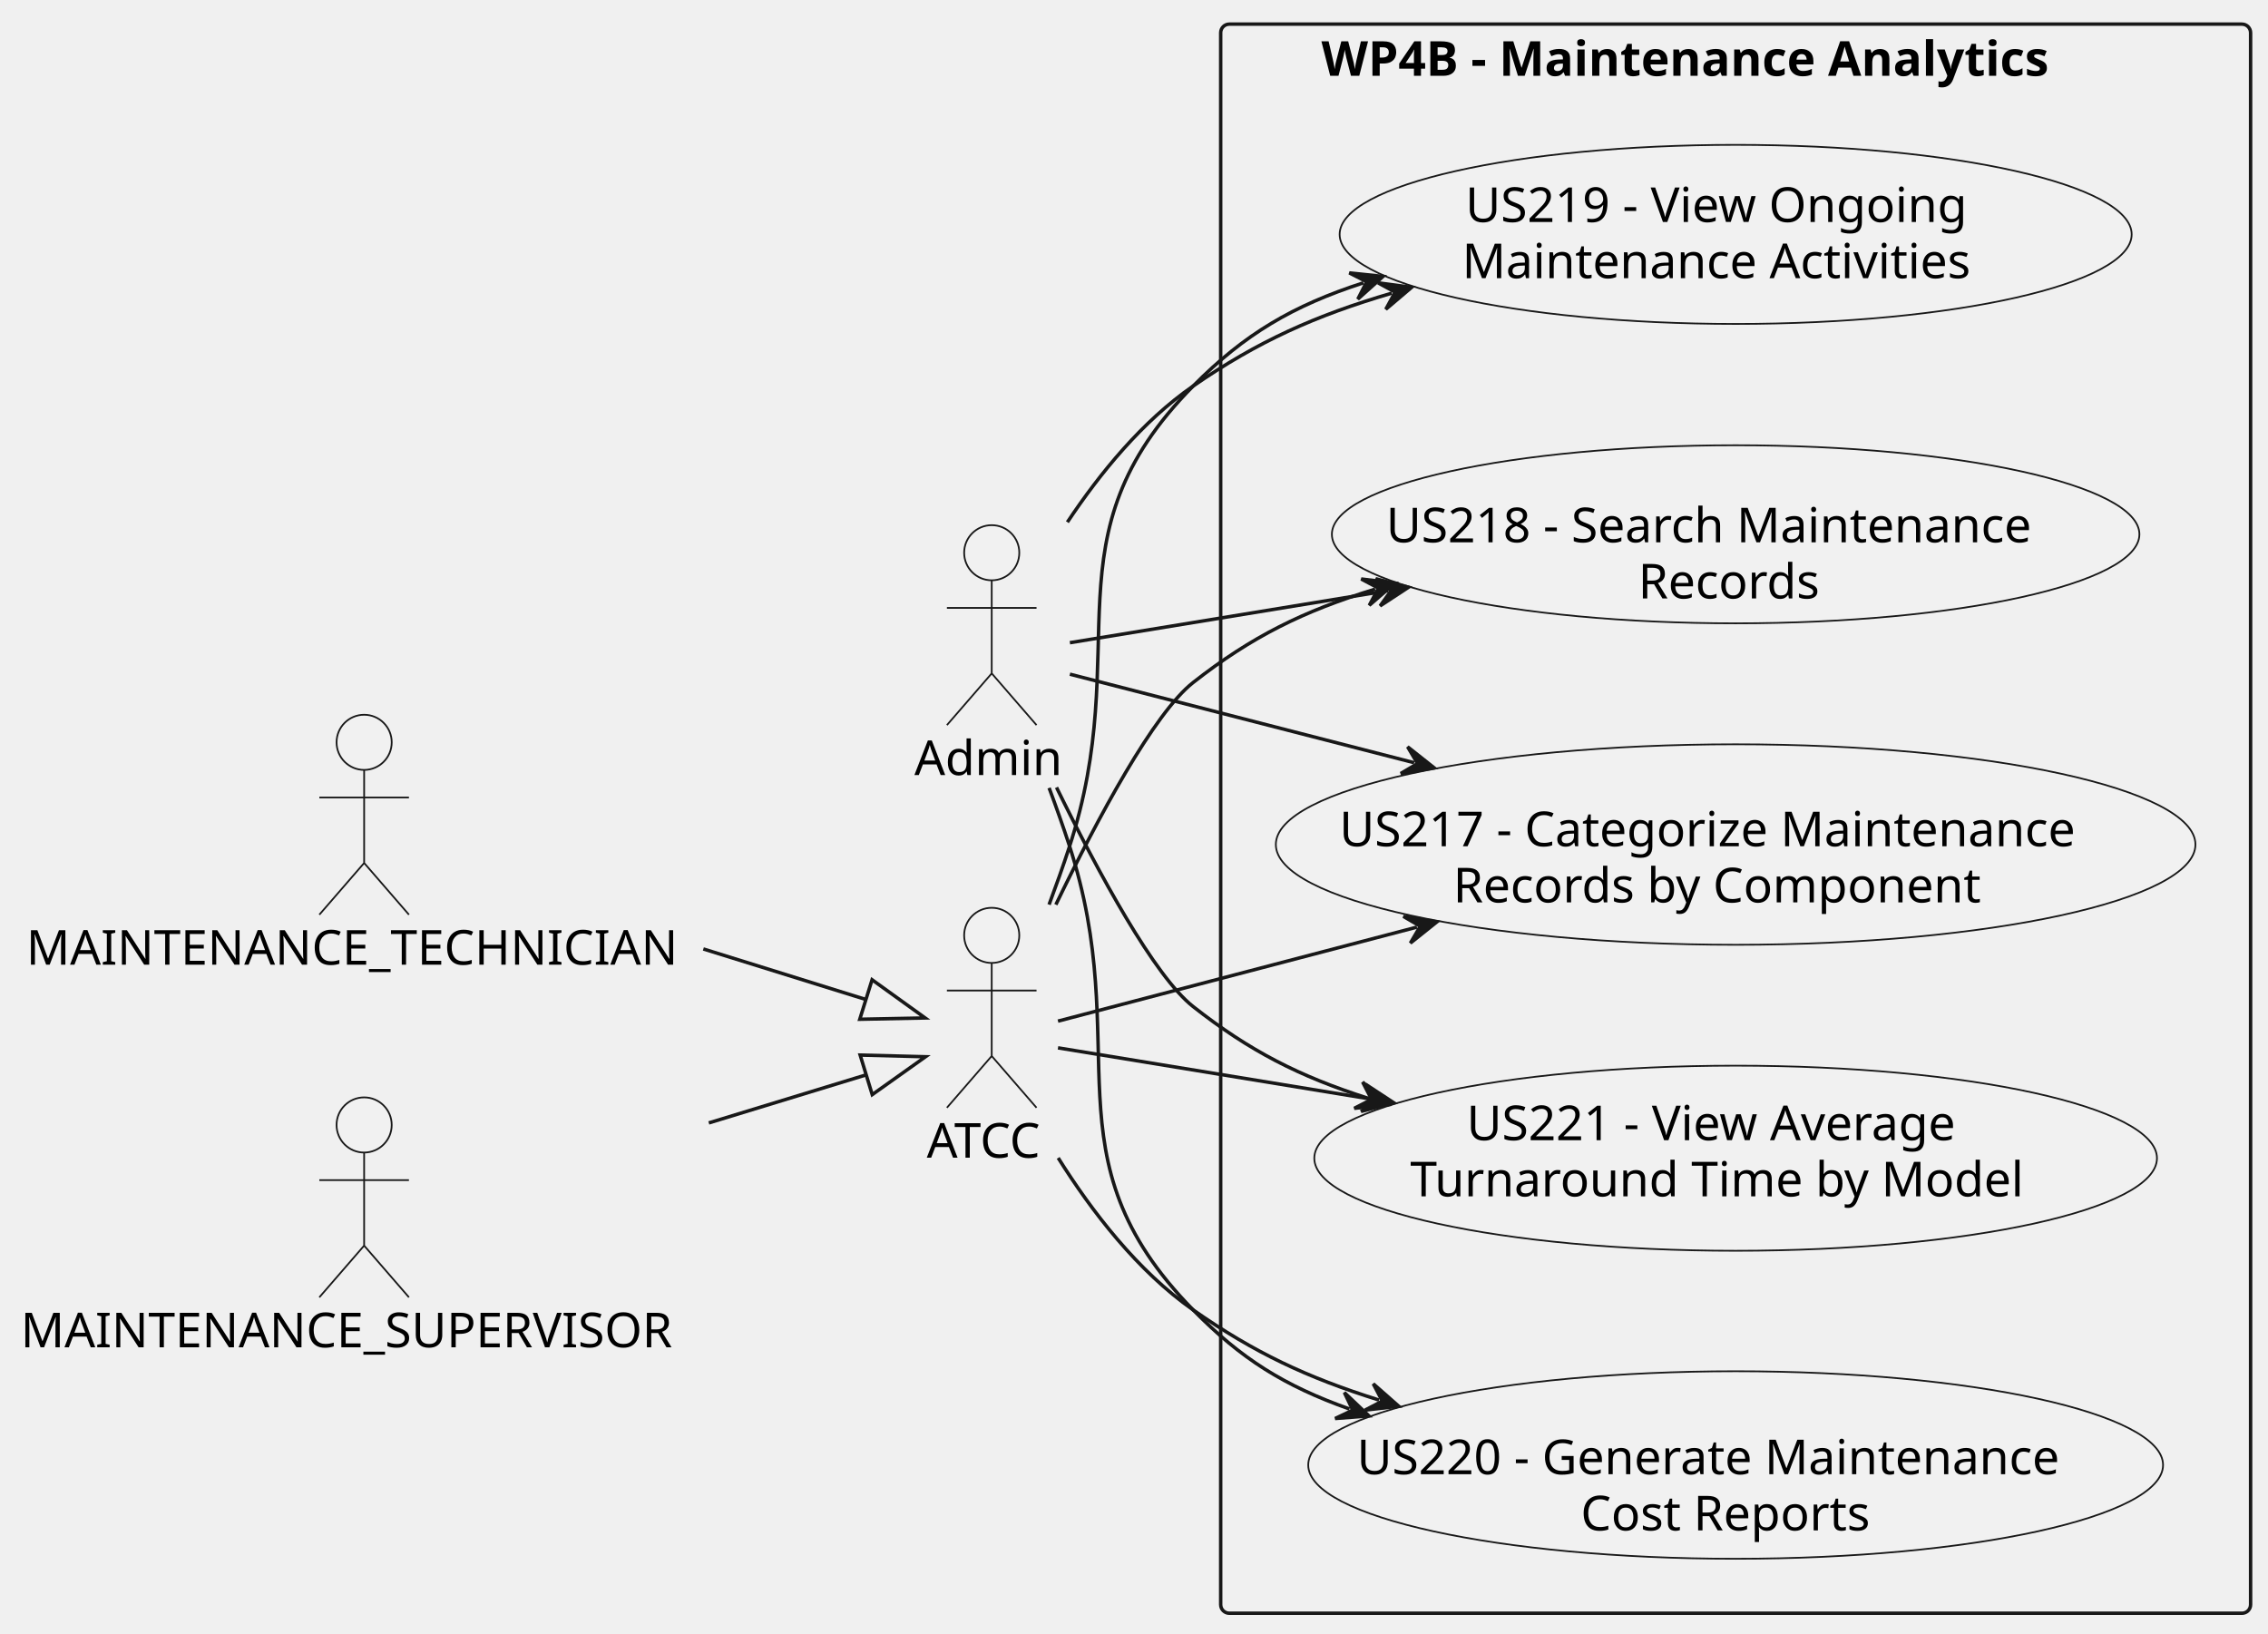
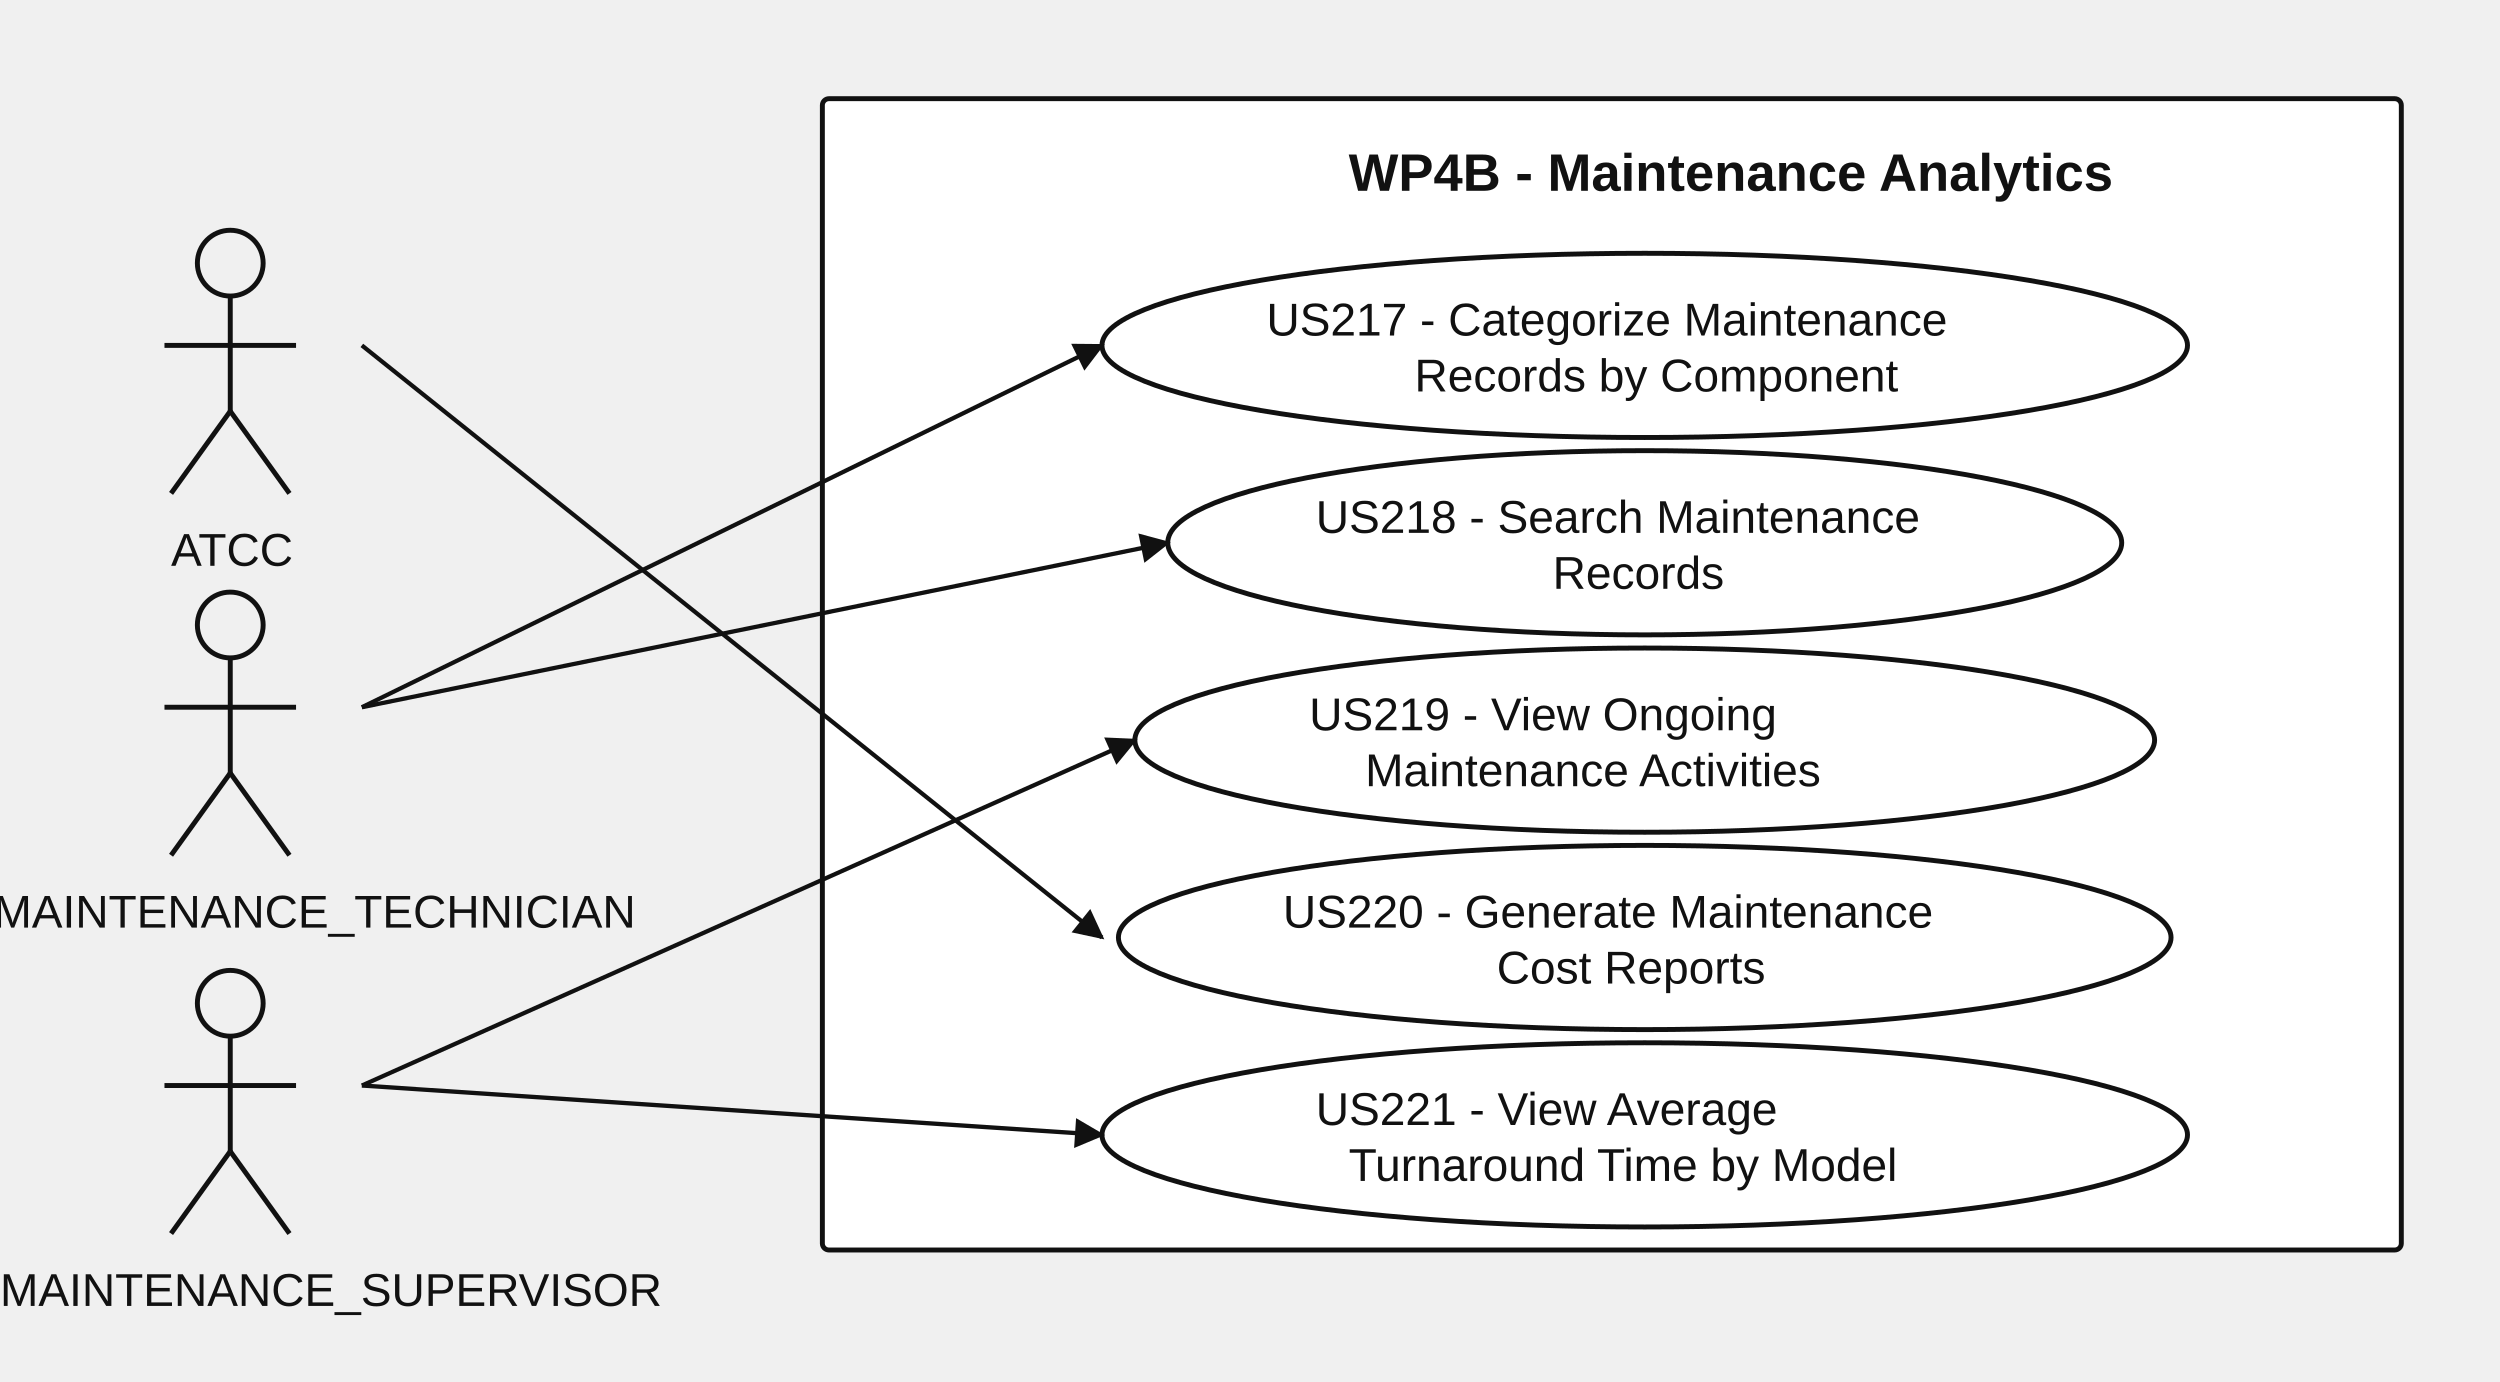
- <svg xmlns="http://www.w3.org/2000/svg" contentStyleType="text/css" data-diagram-type="DESCRIPTION" height="474px" preserveAspectRatio="none" style="width:658px;height:474px;background:#FFFFFF;" version="1.1" viewBox="0 0 658 474" width="658px" zoomAndPan="magnify">
-   <defs />
-   <g>
-     <g class="cluster" data-qualified-name="WP4B - Maintenance Analytics" data-source-line="14" id="ent0008">
-       <rect fill="none" height="461" rx="2.5" ry="2.5" style="stroke:#181818;stroke-width:1;" width="298.8" x="354.15" y="7" />
-       <text fill="#000000" font-family="sans-serif" font-size="14" font-weight="bold" lengthAdjust="spacing" textLength="240.352" x="383.374" y="21.995">WP4B - Maintenance Analytics</text>
-     </g>
-     <g class="entity" data-qualified-name="WP4B - Maintenance Analytics.US217" data-source-line="15" id="ent0009">
-       <ellipse cx="503.549" cy="245" fill="#F1F1F1" rx="133.399" ry="29.08" style="stroke:#181818;stroke-width:0.5;" />
-       <text fill="#000000" font-family="sans-serif" font-size="14" lengthAdjust="spacing" textLength="229.934" x="388.582" y="245.49">US217 - Categorize Maintenance</text>
-       <text fill="#000000" font-family="sans-serif" font-size="14" lengthAdjust="spacing" textLength="163.892" x="421.603" y="261.787">Records by Component</text>
-     </g>
-     <g class="entity" data-qualified-name="WP4B - Maintenance Analytics.US218" data-source-line="16" id="ent0010">
-       <ellipse cx="503.551" cy="154.998" fill="#F1F1F1" rx="117.141" ry="25.828" style="stroke:#181818;stroke-width:0.5;" />
-       <text fill="#000000" font-family="sans-serif" font-size="14" lengthAdjust="spacing" textLength="202.822" x="402.14" y="157.318">US218 - Search Maintenance</text>
-       <text fill="#000000" font-family="sans-serif" font-size="14" lengthAdjust="spacing" textLength="56.54" x="475.281" y="173.615">Records</text>
-     </g>
-     <g class="entity" data-qualified-name="WP4B - Maintenance Analytics.US219" data-source-line="17" id="ent0011">
-       <ellipse cx="503.554" cy="67.997" fill="#F1F1F1" rx="114.894" ry="25.977" style="stroke:#181818;stroke-width:0.5;" />
-       <text fill="#000000" font-family="sans-serif" font-size="14" lengthAdjust="spacing" textLength="156.782" x="425.163" y="64.398">US219 - View Ongoing</text>
-       <text fill="#000000" font-family="sans-serif" font-size="14" lengthAdjust="spacing" textLength="158.724" x="424.192" y="80.695">Maintenance Activities</text>
-     </g>
-     <g class="entity" data-qualified-name="WP4B - Maintenance Analytics.US220" data-source-line="18" id="ent0012">
-       <ellipse cx="503.552" cy="425" fill="#F1F1F1" rx="124.002" ry="27.2" style="stroke:#181818;stroke-width:0.5;" />
-       <text fill="#000000" font-family="sans-serif" font-size="14" lengthAdjust="spacing" textLength="219.803" x="393.65" y="427.672">US220 - Generate Maintenance</text>
-       <text fill="#000000" font-family="sans-serif" font-size="14" lengthAdjust="spacing" textLength="89.906" x="458.599" y="443.969">Cost Reports</text>
-     </g>
-     <g class="entity" data-qualified-name="WP4B - Maintenance Analytics.US221" data-source-line="19" id="ent0013">
-       <ellipse cx="503.549" cy="335.998" fill="#F1F1F1" rx="122.239" ry="26.848" style="stroke:#181818;stroke-width:0.5;" />
-       <text fill="#000000" font-family="sans-serif" font-size="14" lengthAdjust="spacing" textLength="156.099" x="425.5" y="330.765">US221 - View Average</text>
-       <text fill="#000000" font-family="sans-serif" font-size="14" lengthAdjust="spacing" textLength="188.836" x="409.131" y="347.062">Turnaround Time by Model</text>
-     </g>
-     <g class="entity" data-qualified-name="ATCC" data-source-line="6" id="ent0002">
-       <ellipse cx="287.72" cy="271.35" fill="#F1F1F1" rx="8" ry="8" style="stroke:#181818;stroke-width:0.5;" />
-       <path d="M287.72,279.35 L287.72,306.35 M274.72,287.35 L300.72,287.35 M287.72,306.35 L274.72,321.35 M287.72,306.35 L300.72,321.35" fill="none" style="stroke:#181818;stroke-width:0.5;" />
-       <text fill="#000000" font-family="sans-serif" font-size="14" lengthAdjust="spacing" textLength="37.68" x="268.88" y="335.845">ATCC</text>
-     </g>
-     <g class="entity" data-qualified-name="TECH" data-source-line="7" id="ent0003">
-       <ellipse cx="105.647" cy="215.35" fill="#F1F1F1" rx="8" ry="8" style="stroke:#181818;stroke-width:0.5;" />
-       <path d="M105.647,223.35 L105.647,250.35 M92.647,231.35 L118.647,231.35 M105.647,250.35 L92.647,265.35 M105.647,250.35 L118.647,265.35" fill="none" style="stroke:#181818;stroke-width:0.5;" />
-       <text fill="#000000" font-family="sans-serif" font-size="14" lengthAdjust="spacing" textLength="196.055" x="7.62" y="279.845">MAINTENANCE_TECHNICIAN</text>
-     </g>
-     <g class="entity" data-qualified-name="SUPER" data-source-line="8" id="ent0004">
-       <ellipse cx="105.644" cy="326.35" fill="#F1F1F1" rx="8" ry="8" style="stroke:#181818;stroke-width:0.5;" />
-       <path d="M105.644,334.35 L105.644,361.35 M92.644,342.35 L118.644,342.35 M105.644,361.35 L92.644,376.35 M105.644,361.35 L118.644,376.35" fill="none" style="stroke:#181818;stroke-width:0.5;" />
-       <text fill="#000000" font-family="sans-serif" font-size="14" lengthAdjust="spacing" textLength="199.288" x="6" y="390.845">MAINTENANCE_SUPERVISOR</text>
-     </g>
-     <g class="entity" data-qualified-name="ADMIN" data-source-line="9" id="ent0005">
-       <ellipse cx="287.722" cy="160.35" fill="#F1F1F1" rx="8" ry="8" style="stroke:#181818;stroke-width:0.5;" />
-       <path d="M287.722,168.35 L287.722,195.35 M274.722,176.35 L300.722,176.35 M287.722,195.35 L274.722,210.35 M287.722,195.35 L300.722,210.35" fill="none" style="stroke:#181818;stroke-width:0.5;" />
-       <text fill="#000000" font-family="sans-serif" font-size="14" lengthAdjust="spacing" textLength="44.864" x="265.29" y="224.845">Admin</text>
-     </g>
-     <g class="link" data-entity-1="ent0004" data-entity-2="ent0002" data-link-type="extension" data-source-line="11" id="lnk6">
-       <path d="M205.64,325.76 C229.83,318.38 235.934,316.503 251.304,311.813" fill="none" id="SUPER-to-ATCC" style="stroke:#181818;stroke-width:1;" />
-       <polygon fill="none" points="268.52,306.56,249.553,306.075,253.055,317.552,268.52,306.56" style="stroke:#181818;stroke-width:1;" />
-     </g>
-     <g class="link" data-entity-1="ent0003" data-entity-2="ent0002" data-link-type="extension" data-source-line="12" id="lnk7">
-       <path d="M204.06,275.29 C228.76,282.97 235.524,285.067 251.224,289.957" fill="none" id="TECH-to-ATCC" style="stroke:#181818;stroke-width:1;" />
-       <polygon fill="none" points="268.41,295.31,253.009,284.229,249.44,295.686,268.41,295.31" style="stroke:#181818;stroke-width:1;" />
-     </g>
-     <g class="link" data-entity-1="ent0002" data-entity-2="ent0009" data-link-type="dependency" data-source-line="22" id="lnk14">
-       <path d="M306.95,296.23 C331.34,289.84 370.436,279.6 411.076,268.96" fill="none" id="ATCC-to-US217" style="stroke:#181818;stroke-width:1;" />
-       <polygon fill="#181818" points="416.88,267.44,407.16,265.85,412.043,268.706,409.187,273.589,416.88,267.44" style="stroke:#181818;stroke-width:1;" />
-     </g>
-     <g class="link" data-entity-1="ent0002" data-entity-2="ent0010" data-link-type="dependency" data-source-line="23" id="lnk15">
-       <path d="M306.33,262.44 C318.64,237.04 334.84,206.88 346.15,198 C363.1,184.7 378.151,177.261 398.961,170.911" fill="none" id="ATCC-to-US218" style="stroke:#181818;stroke-width:1;" />
-       <polygon fill="#181818" points="404.7,169.16,394.924,167.961,399.918,170.619,397.259,175.613,404.7,169.16" style="stroke:#181818;stroke-width:1;" />
-     </g>
-     <g class="link" data-entity-1="ent0002" data-entity-2="ent0011" data-link-type="dependency" data-source-line="24" id="lnk16">
-       <path d="M304.36,262.43 C306.4,256.95 308.4,251.36 310.15,246 C329.38,187.41 302.8,155.86 346.15,112 C361.12,96.85 375.163,88.663 395.553,82.043" fill="none" id="ATCC-to-US219" style="stroke:#181818;stroke-width:1;" />
-       <polygon fill="#181818" points="401.26,80.19,391.465,79.165,396.504,81.734,393.935,86.774,401.26,80.19" style="stroke:#181818;stroke-width:1;" />
-     </g>
-     <g class="link" data-entity-1="ent0002" data-entity-2="ent0012" data-link-type="dependency" data-source-line="25" id="lnk17">
-       <path d="M307.01,335.91 C316.74,351.43 330.04,368.71 346.15,380 C363.85,392.4 379.214,399.616 400.084,406.156" fill="none" id="ATCC-to-US220" style="stroke:#181818;stroke-width:1;" />
-       <polygon fill="#181818" points="405.81,407.95,398.418,401.442,401.039,406.455,396.026,409.076,405.81,407.95" style="stroke:#181818;stroke-width:1;" />
-     </g>
-     <g class="link" data-entity-1="ent0002" data-entity-2="ent0013" data-link-type="dependency" data-source-line="26" id="lnk18">
-       <path d="M306.95,303.98 C328.87,307.57 361.419,312.902 398.479,318.962" fill="none" id="ATCC-to-US221" style="stroke:#181818;stroke-width:1;" />
-       <polygon fill="#181818" points="404.4,319.93,396.163,314.53,399.466,319.123,394.873,322.425,404.4,319.93" style="stroke:#181818;stroke-width:1;" />
-     </g>
-     <g class="link" data-entity-1="ent0005" data-entity-2="ent0009" data-link-type="dependency" data-source-line="27" id="lnk19">
-       <path d="M310.4,195.58 C335.25,201.97 371.709,211.346 410.289,221.266" fill="none" id="ADMIN-to-US217" style="stroke:#181818;stroke-width:1;" />
-       <polygon fill="#181818" points="416.1,222.76,408.38,216.645,411.257,221.515,406.387,224.393,416.1,222.76" style="stroke:#181818;stroke-width:1;" />
-     </g>
-     <g class="link" data-entity-1="ent0005" data-entity-2="ent0010" data-link-type="dependency" data-source-line="28" id="lnk20">
-       <path d="M310.4,186.45 C333.65,182.65 366.249,177.309 402.719,171.339" fill="none" id="ADMIN-to-US218" style="stroke:#181818;stroke-width:1;" />
-       <polygon fill="#181818" points="408.64,170.37,399.112,167.876,403.706,171.178,400.404,175.771,408.64,170.37" style="stroke:#181818;stroke-width:1;" />
-     </g>
-     <g class="link" data-entity-1="ent0005" data-entity-2="ent0011" data-link-type="dependency" data-source-line="29" id="lnk21">
-       <path d="M309.67,151.49 C319.13,137.26 331.49,122.14 346.15,112 C364.94,99 381.743,91.509 403.803,85.039" fill="none" id="ADMIN-to-US219" style="stroke:#181818;stroke-width:1;" />
-       <polygon fill="#181818" points="409.56,83.35,399.798,82.045,404.762,84.757,402.05,89.721,409.56,83.35" style="stroke:#181818;stroke-width:1;" />
-     </g>
-     <g class="link" data-entity-1="ent0005" data-entity-2="ent0012" data-link-type="dependency" data-source-line="30" id="lnk22">
-       <path d="M304.37,228.57 C306.41,234.05 308.4,239.64 310.15,245 C329.46,304.02 302.67,335.66 346.15,380 C360.1,394.22 372.577,402.008 391.517,408.748" fill="none" id="ADMIN-to-US220" style="stroke:#181818;stroke-width:1;" />
-       <polygon fill="#181818" points="397.17,410.76,390.032,403.974,392.459,409.084,387.35,411.511,397.17,410.76" style="stroke:#181818;stroke-width:1;" />
-     </g>
-     <g class="link" data-entity-1="ent0005" data-entity-2="ent0013" data-link-type="dependency" data-source-line="31" id="lnk23">
-       <path d="M306.52,228.43 C318.84,253.53 334.97,283.21 346.15,292 C362.56,304.9 376.835,312.193 396.975,318.633" fill="none" id="ADMIN-to-US221" style="stroke:#181818;stroke-width:1;" />
-       <polygon fill="#181818" points="402.69,320.46,395.336,313.909,397.928,318.937,392.899,321.529,402.69,320.46" style="stroke:#181818;stroke-width:1;" />
-     </g>
+ <svg xmlns="http://www.w3.org/2000/svg" width="760" height="420" viewBox="0 0 760 420">
+   <style>
+     text { font-family: Arial, sans-serif; font-size: 14px; fill: #111; }
+     .title { font-weight: 700; font-size: 16px; }
+     .box, .usecase { fill: #fff; stroke: #111; stroke-width: 1.5; }
+     .actor line, .actor circle { stroke: #111; stroke-width: 1.5; fill: none; }
+     .link { stroke: #111; stroke-width: 1.3; fill: none; marker-end: url(#arrow); }
+   </style>
+   <defs>
+     <marker id="arrow" viewBox="0 0 10 10" refX="9" refY="5" markerWidth="7" markerHeight="7" orient="auto-start-reverse">
+       <path d="M 0 0 L 10 5 L 0 10 z" fill="#111" />
+     </marker>
+   </defs>
+   <rect class="box" x="250" y="30" width="480" height="350" rx="2" />
+   <text class="title" x="410" y="58">WP4B - Maintenance Analytics</text>
+   <g class="actor" transform="translate(70 80)">
+     <circle cx="0" cy="0" r="10" />
+     <line x1="0" y1="10" x2="0" y2="45" />
+     <line x1="-20" y1="25" x2="20" y2="25" />
+     <line x1="0" y1="45" x2="-18" y2="70" />
+     <line x1="0" y1="45" x2="18" y2="70" />
+     <text x="-18" y="92">ATCC</text>
  </g>
+   <g class="actor" transform="translate(70 190)">
+     <circle cx="0" cy="0" r="10" />
+     <line x1="0" y1="10" x2="0" y2="45" />
+     <line x1="-20" y1="25" x2="20" y2="25" />
+     <line x1="0" y1="45" x2="-18" y2="70" />
+     <line x1="0" y1="45" x2="18" y2="70" />
+     <text x="-72" y="92">MAINTENANCE_TECHNICIAN</text>
+   </g>
+   <g class="actor" transform="translate(70 305)">
+     <circle cx="0" cy="0" r="10" />
+     <line x1="0" y1="10" x2="0" y2="45" />
+     <line x1="-20" y1="25" x2="20" y2="25" />
+     <line x1="0" y1="45" x2="-18" y2="70" />
+     <line x1="0" y1="45" x2="18" y2="70" />
+     <text x="-70" y="92">MAINTENANCE_SUPERVISOR</text>
+   </g>
+   <ellipse class="usecase" cx="500" cy="105" rx="165" ry="28" />
+   <text x="385" y="102">US217 - Categorize Maintenance</text>
+   <text x="430" y="119">Records by Component</text>
+   <ellipse class="usecase" cx="500" cy="165" rx="145" ry="28" />
+   <text x="400" y="162">US218 - Search Maintenance</text>
+   <text x="472" y="179">Records</text>
+   <ellipse class="usecase" cx="500" cy="225" rx="155" ry="28" />
+   <text x="398" y="222">US219 - View Ongoing</text>
+   <text x="415" y="239">Maintenance Activities</text>
+   <ellipse class="usecase" cx="500" cy="285" rx="160" ry="28" />
+   <text x="390" y="282">US220 - Generate Maintenance</text>
+   <text x="455" y="299">Cost Reports</text>
+   <ellipse class="usecase" cx="500" cy="345" rx="165" ry="28" />
+   <text x="400" y="342">US221 - View Average</text>
+   <text x="410" y="359">Turnaround Time by Model</text>
+   <line class="link" x1="110" y1="105" x2="335" y2="285" />
+   <line class="link" x1="110" y1="215" x2="335" y2="105" />
+   <line class="link" x1="110" y1="215" x2="355" y2="165" />
+   <line class="link" x1="110" y1="330" x2="345" y2="225" />
+   <line class="link" x1="110" y1="330" x2="335" y2="345" />
</svg>
